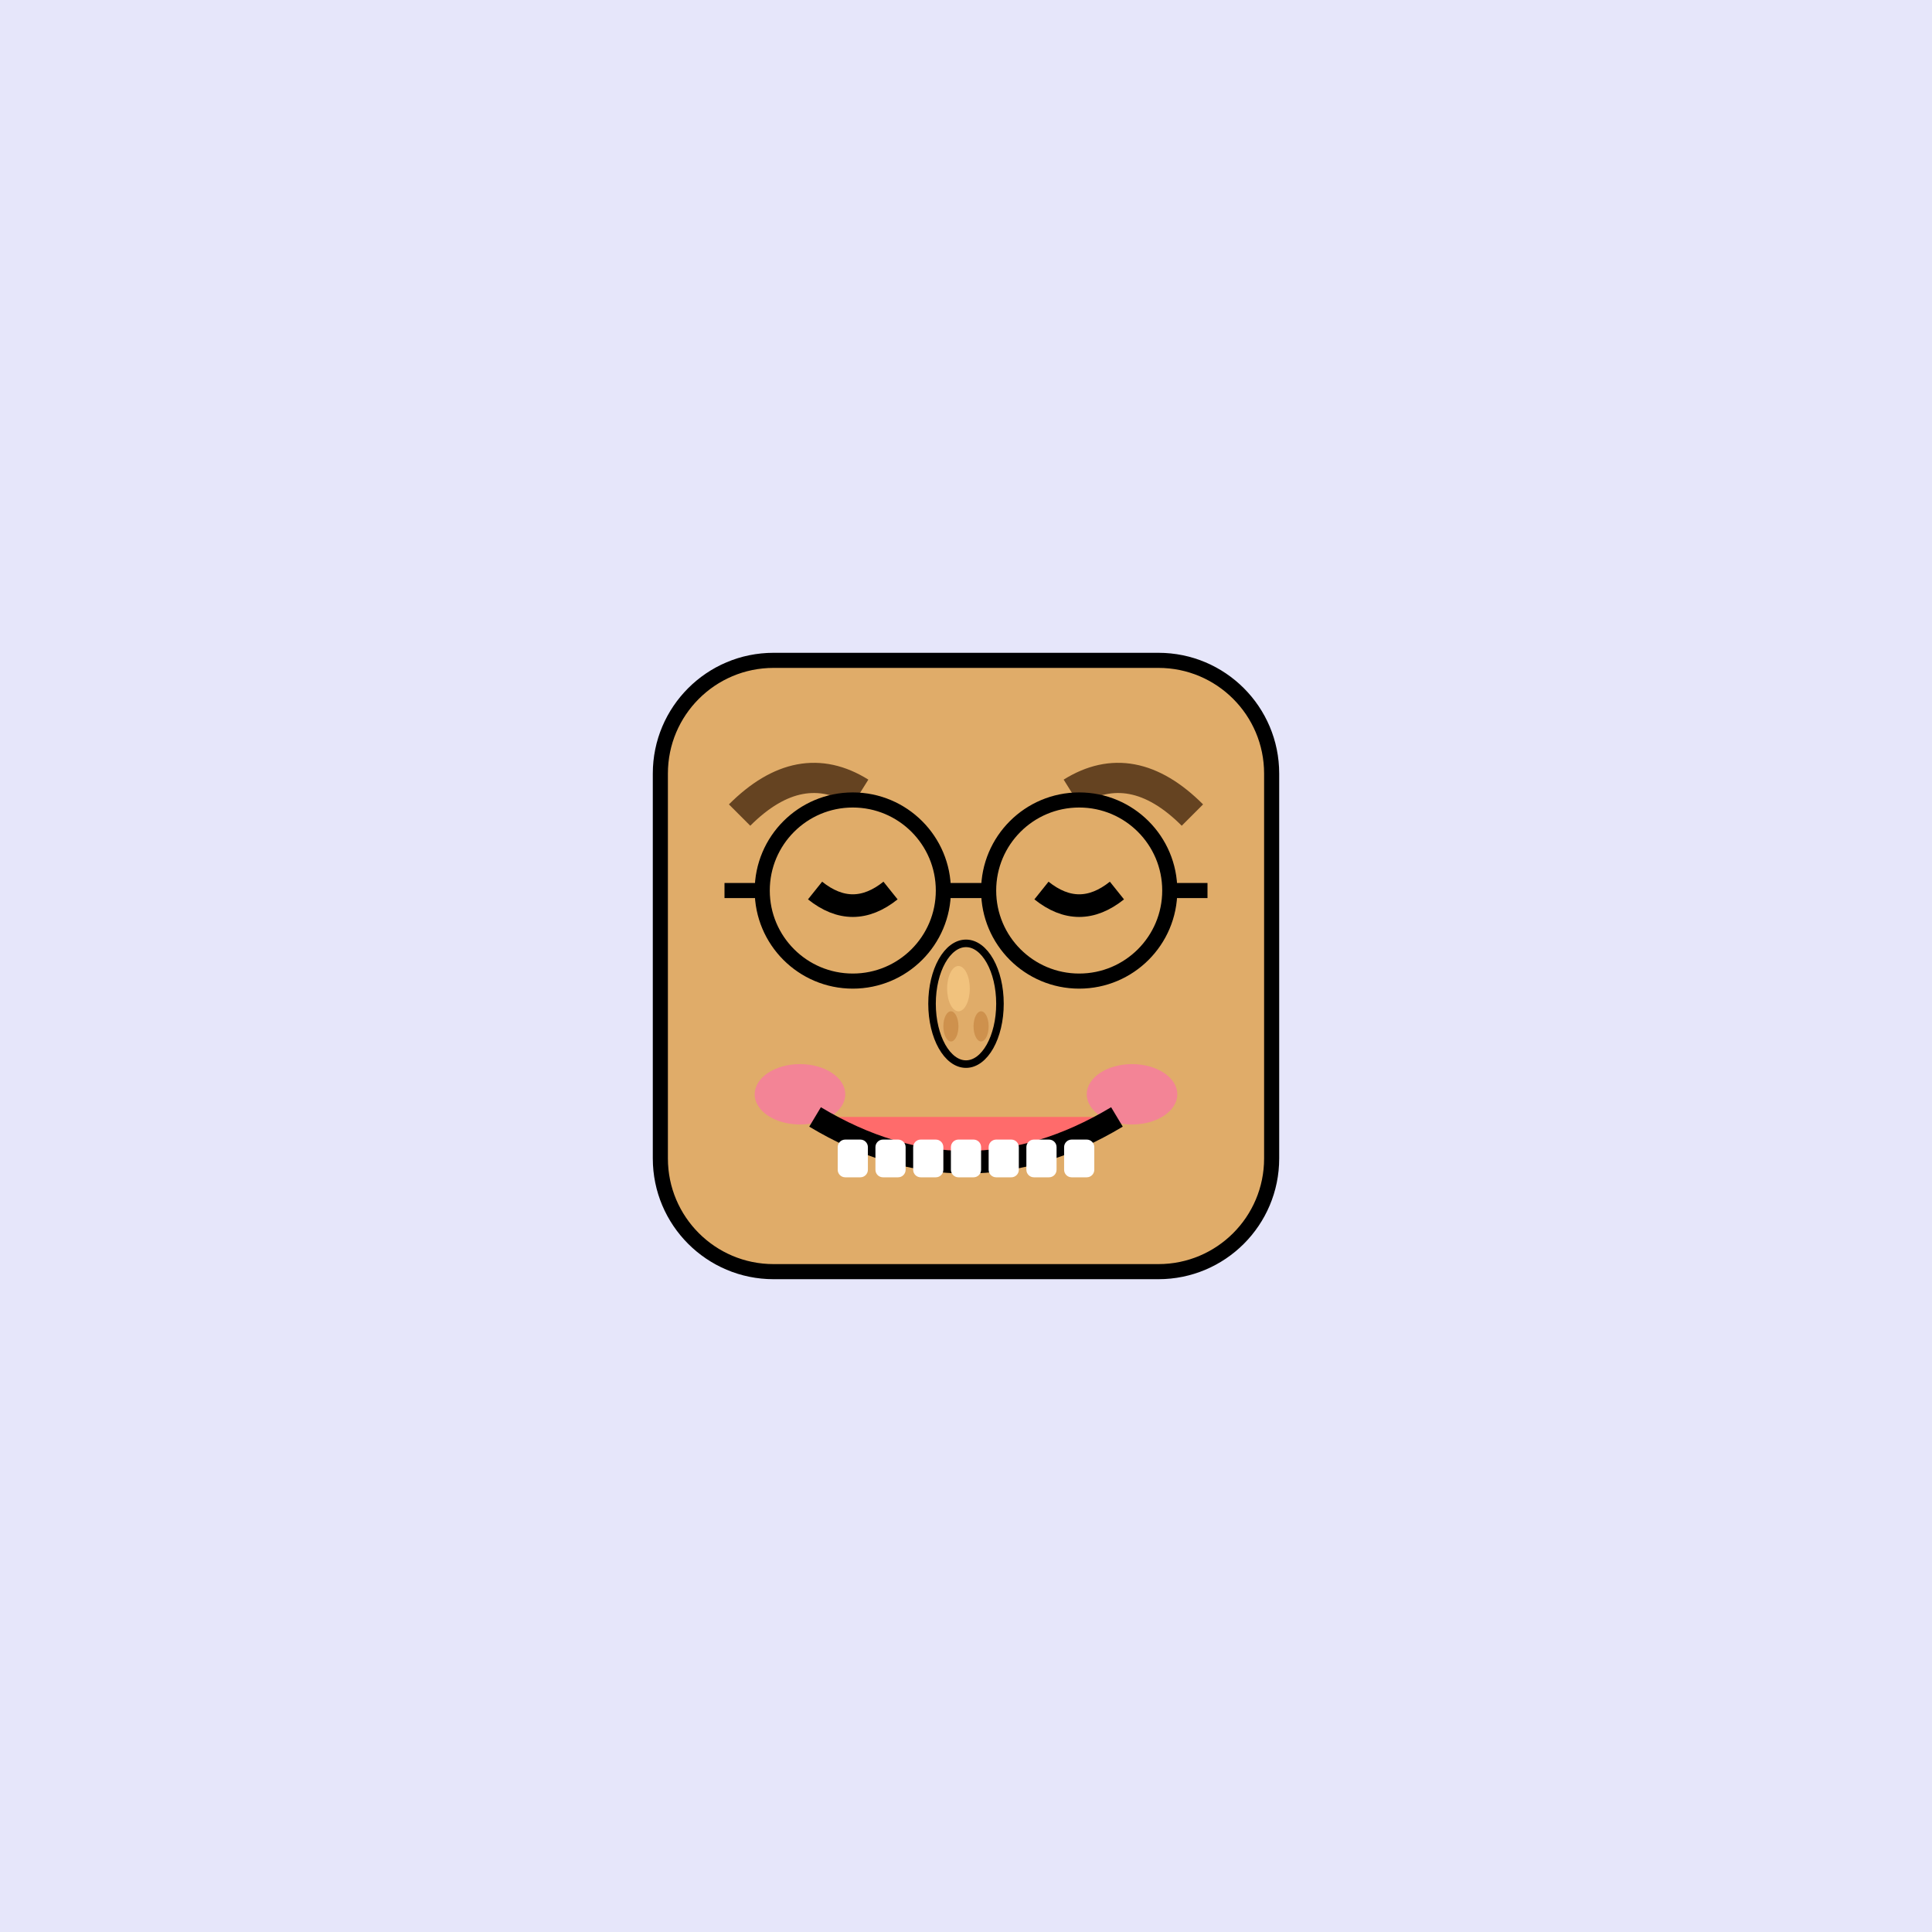
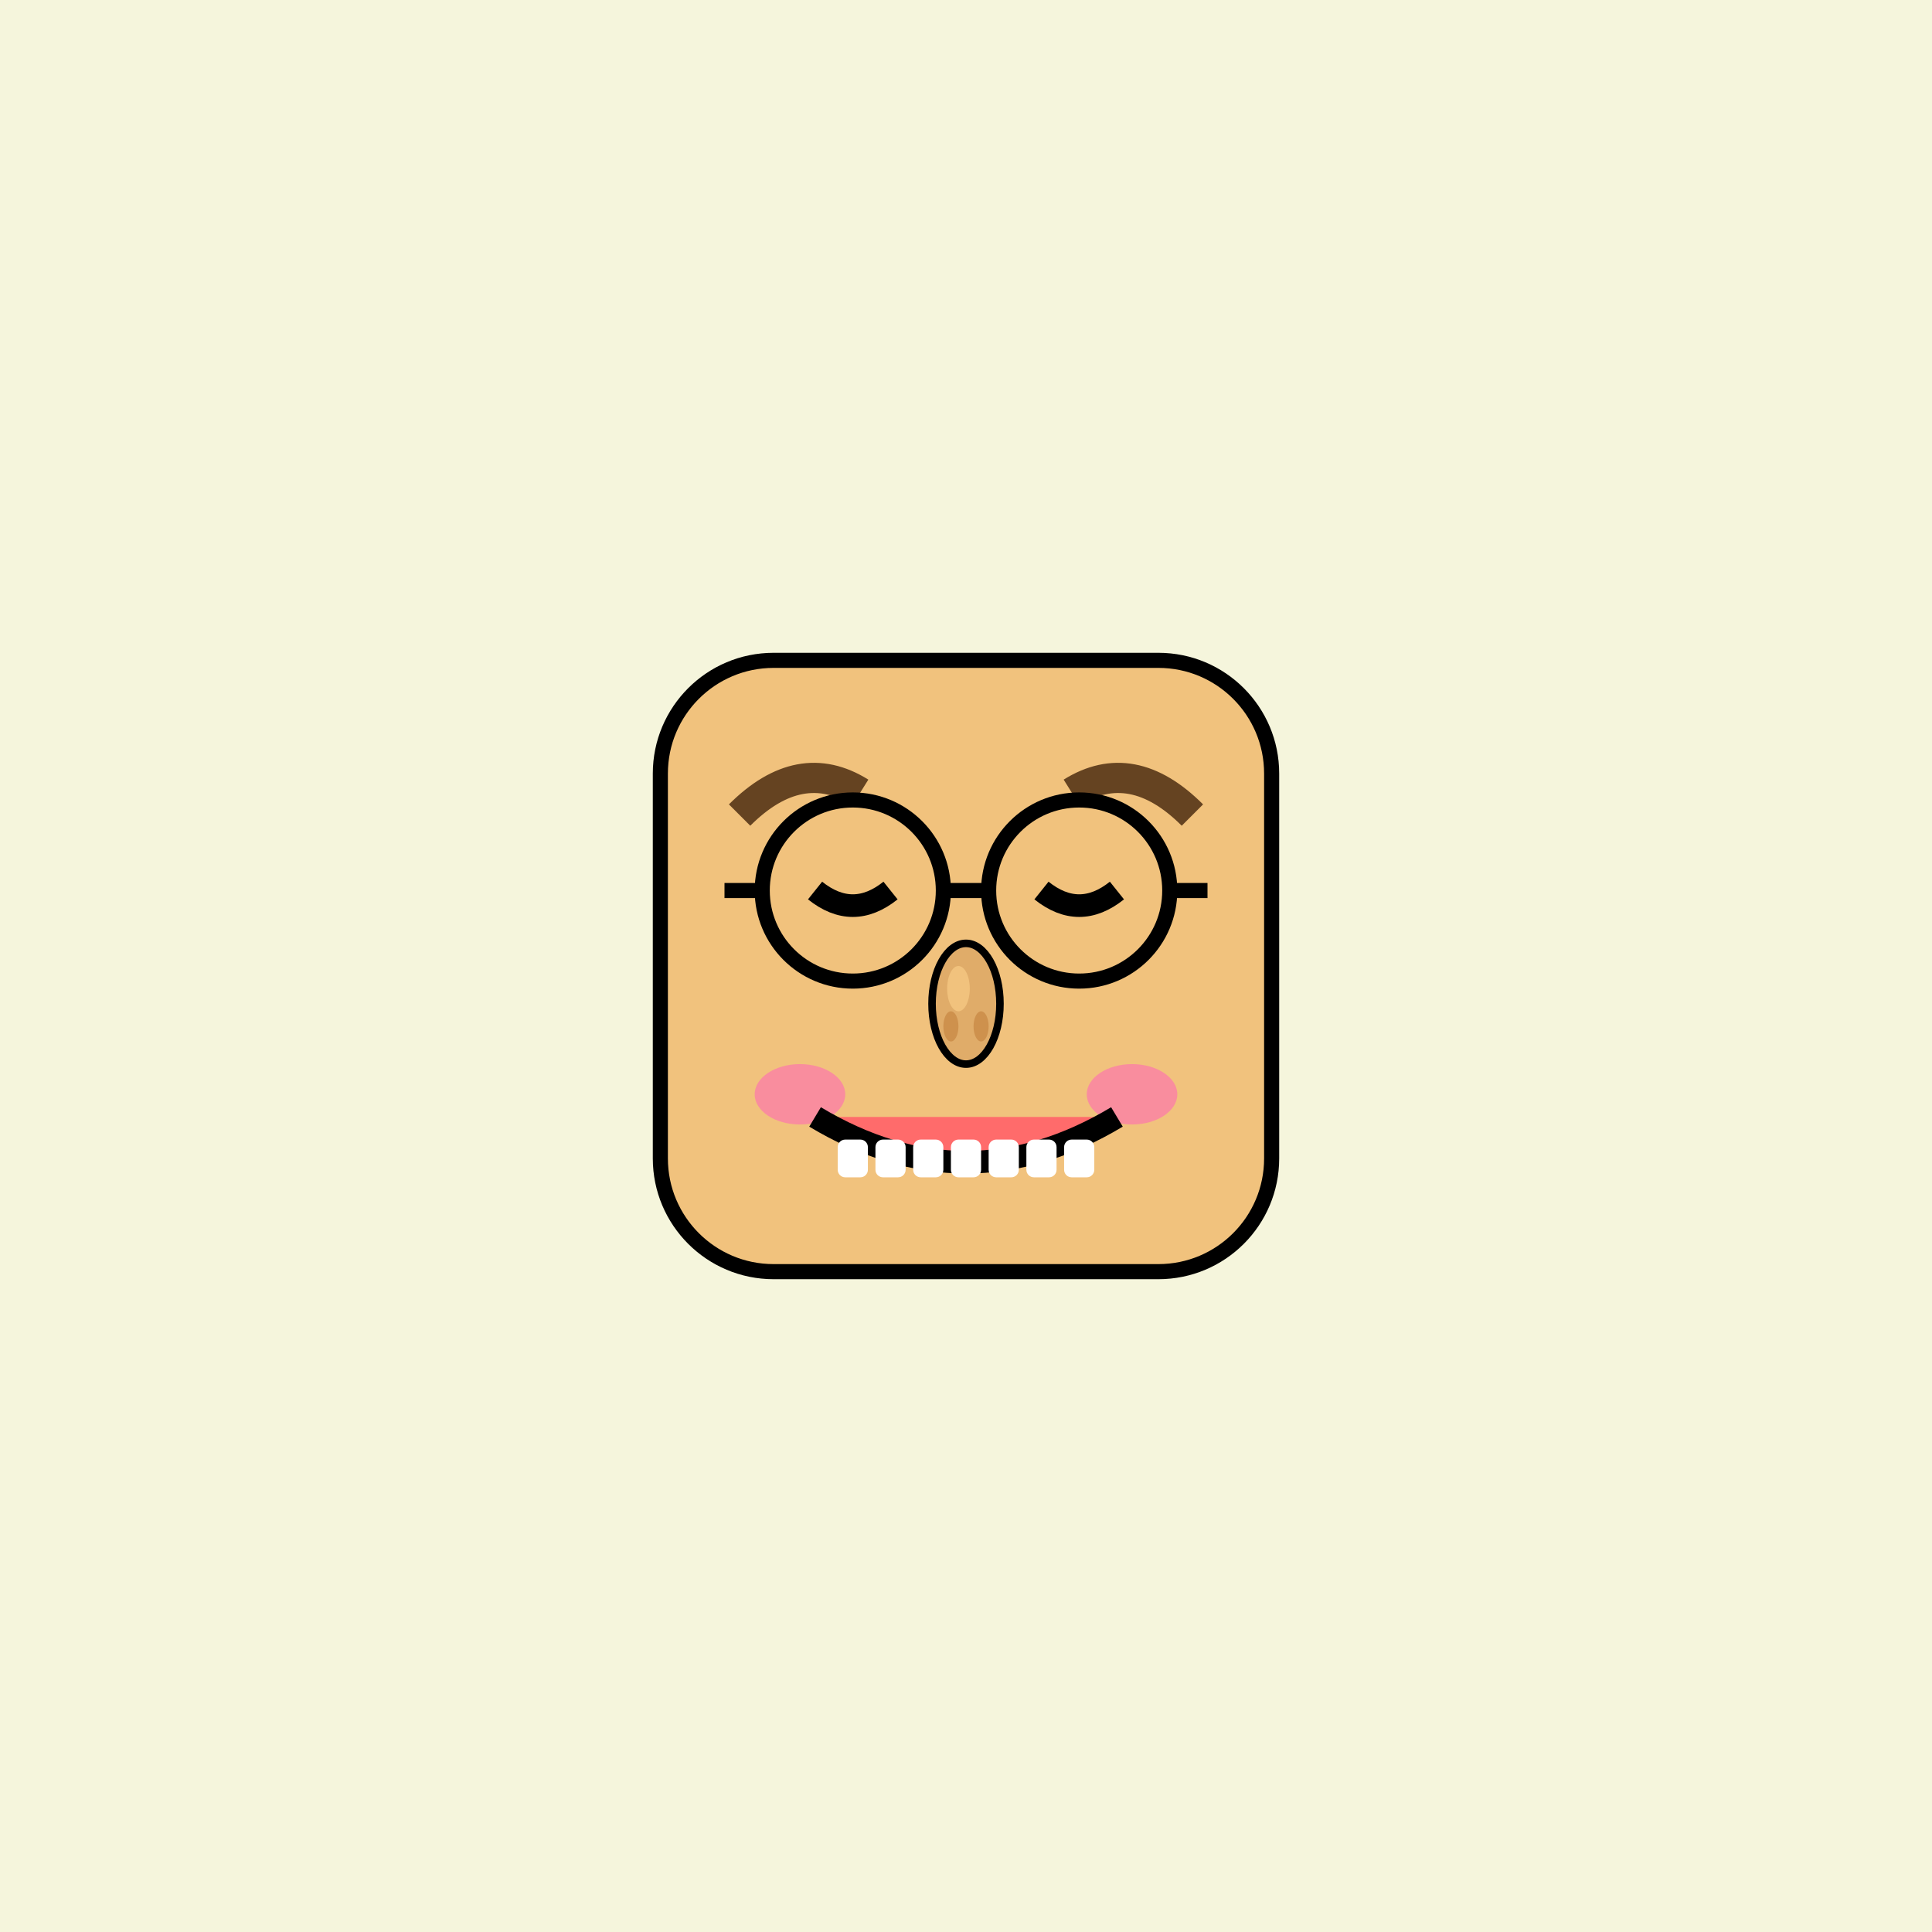
<svg xmlns="http://www.w3.org/2000/svg" width="256" height="256">
-   <rect width="100%" height="100%" fill="#E6E6FA" />
-   <rect x="87.5" y="87.5" width="81" height="81" rx="15" ry="15" fill="#E0AC69" stroke="#000" stroke-width="2" />
+   <rect width="100%" height="100%" fill="#F5F5DC" />
+   <rect x="87.5" y="87.5" width="81" height="81" rx="15" ry="15" fill="#F1C27D" stroke="#000" stroke-width="2" />
  <path d="M 108 118 Q 113 122 118 118" stroke="#000" stroke-width="3" fill="none" />
  <path d="M 138 118 Q 143 122 148 118" stroke="#000" stroke-width="3" fill="none" />
  <path d="M 98 108 Q 106 100 114 105" stroke="#654321" stroke-width="4" fill="none" />
  <path d="M 142 105 Q 150 100 158 108" stroke="#654321" stroke-width="4" fill="none" />
  <ellipse cx="128" cy="133" rx="4.5" ry="8" fill="#E0AC69" stroke="#000" stroke-width="1" />
  <ellipse cx="127" cy="131" rx="1.5" ry="3" fill="#F1C27D" />
  <ellipse cx="126" cy="136" rx="1" ry="2" fill="#C68642" opacity="0.7" />
  <ellipse cx="130" cy="136" rx="1" ry="2" fill="#C68642" opacity="0.7" />
  <ellipse cx="106" cy="145" rx="6" ry="4" fill="#FF69B4" fill-opacity="0.6" />
  <ellipse cx="150" cy="145" rx="6" ry="4" fill="#FF69B4" fill-opacity="0.6" />
  <path d="M 108 148 Q 128 160 148 148" stroke="#000" stroke-width="3" fill="#FF6B6B" />
  <rect x="111" y="151" width="4" height="5" fill="white" rx="1" />
  <rect x="116" y="151" width="4" height="5" fill="white" rx="1" />
  <rect x="121" y="151" width="4" height="5" fill="white" rx="1" />
  <rect x="126" y="151" width="4" height="5" fill="white" rx="1" />
  <rect x="131" y="151" width="4" height="5" fill="white" rx="1" />
  <rect x="136" y="151" width="4" height="5" fill="white" rx="1" />
  <rect x="141" y="151" width="4" height="5" fill="white" rx="1" />
  <circle cx="113" cy="118" r="12" fill="none" stroke="#000" stroke-width="2" />
  <circle cx="143" cy="118" r="12" fill="none" stroke="#000" stroke-width="2" />
  <line x1="125" y1="118" x2="131" y2="118" stroke="#000" stroke-width="2" />
  <line x1="101" y1="118" x2="96" y2="118" stroke="#000" stroke-width="2" />
  <line x1="155" y1="118" x2="160" y2="118" stroke="#000" stroke-width="2" />
</svg>
